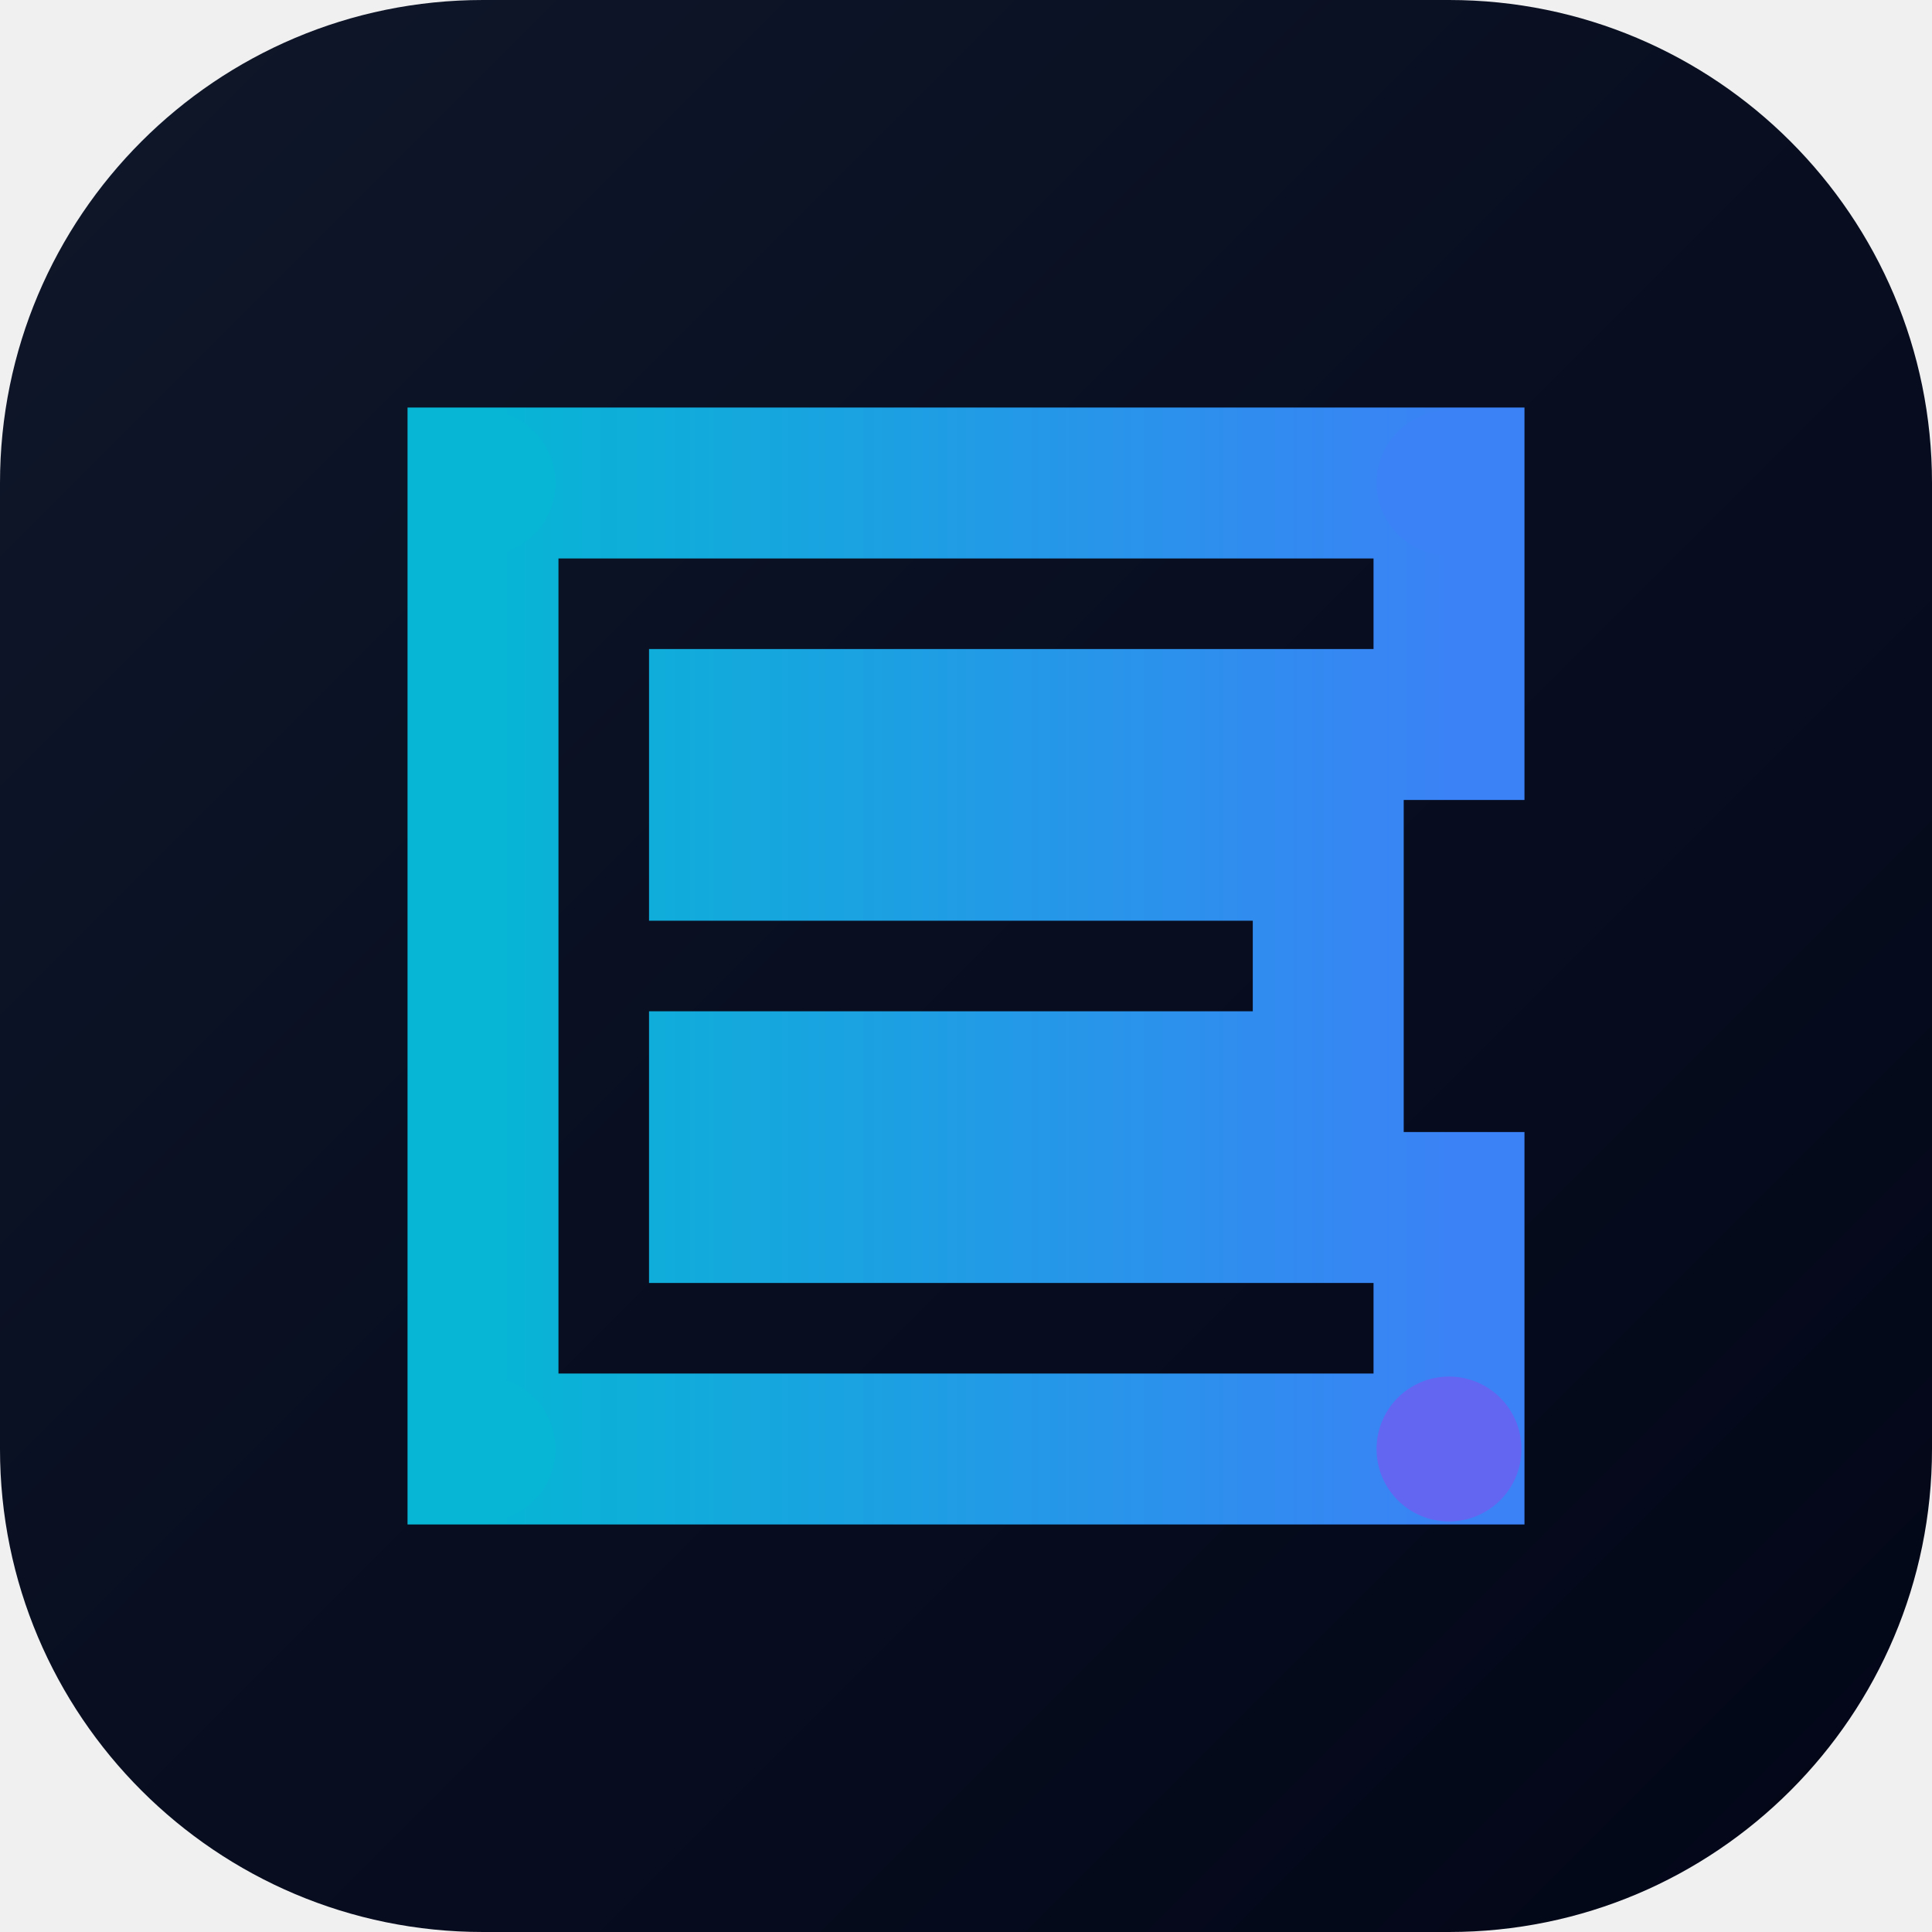
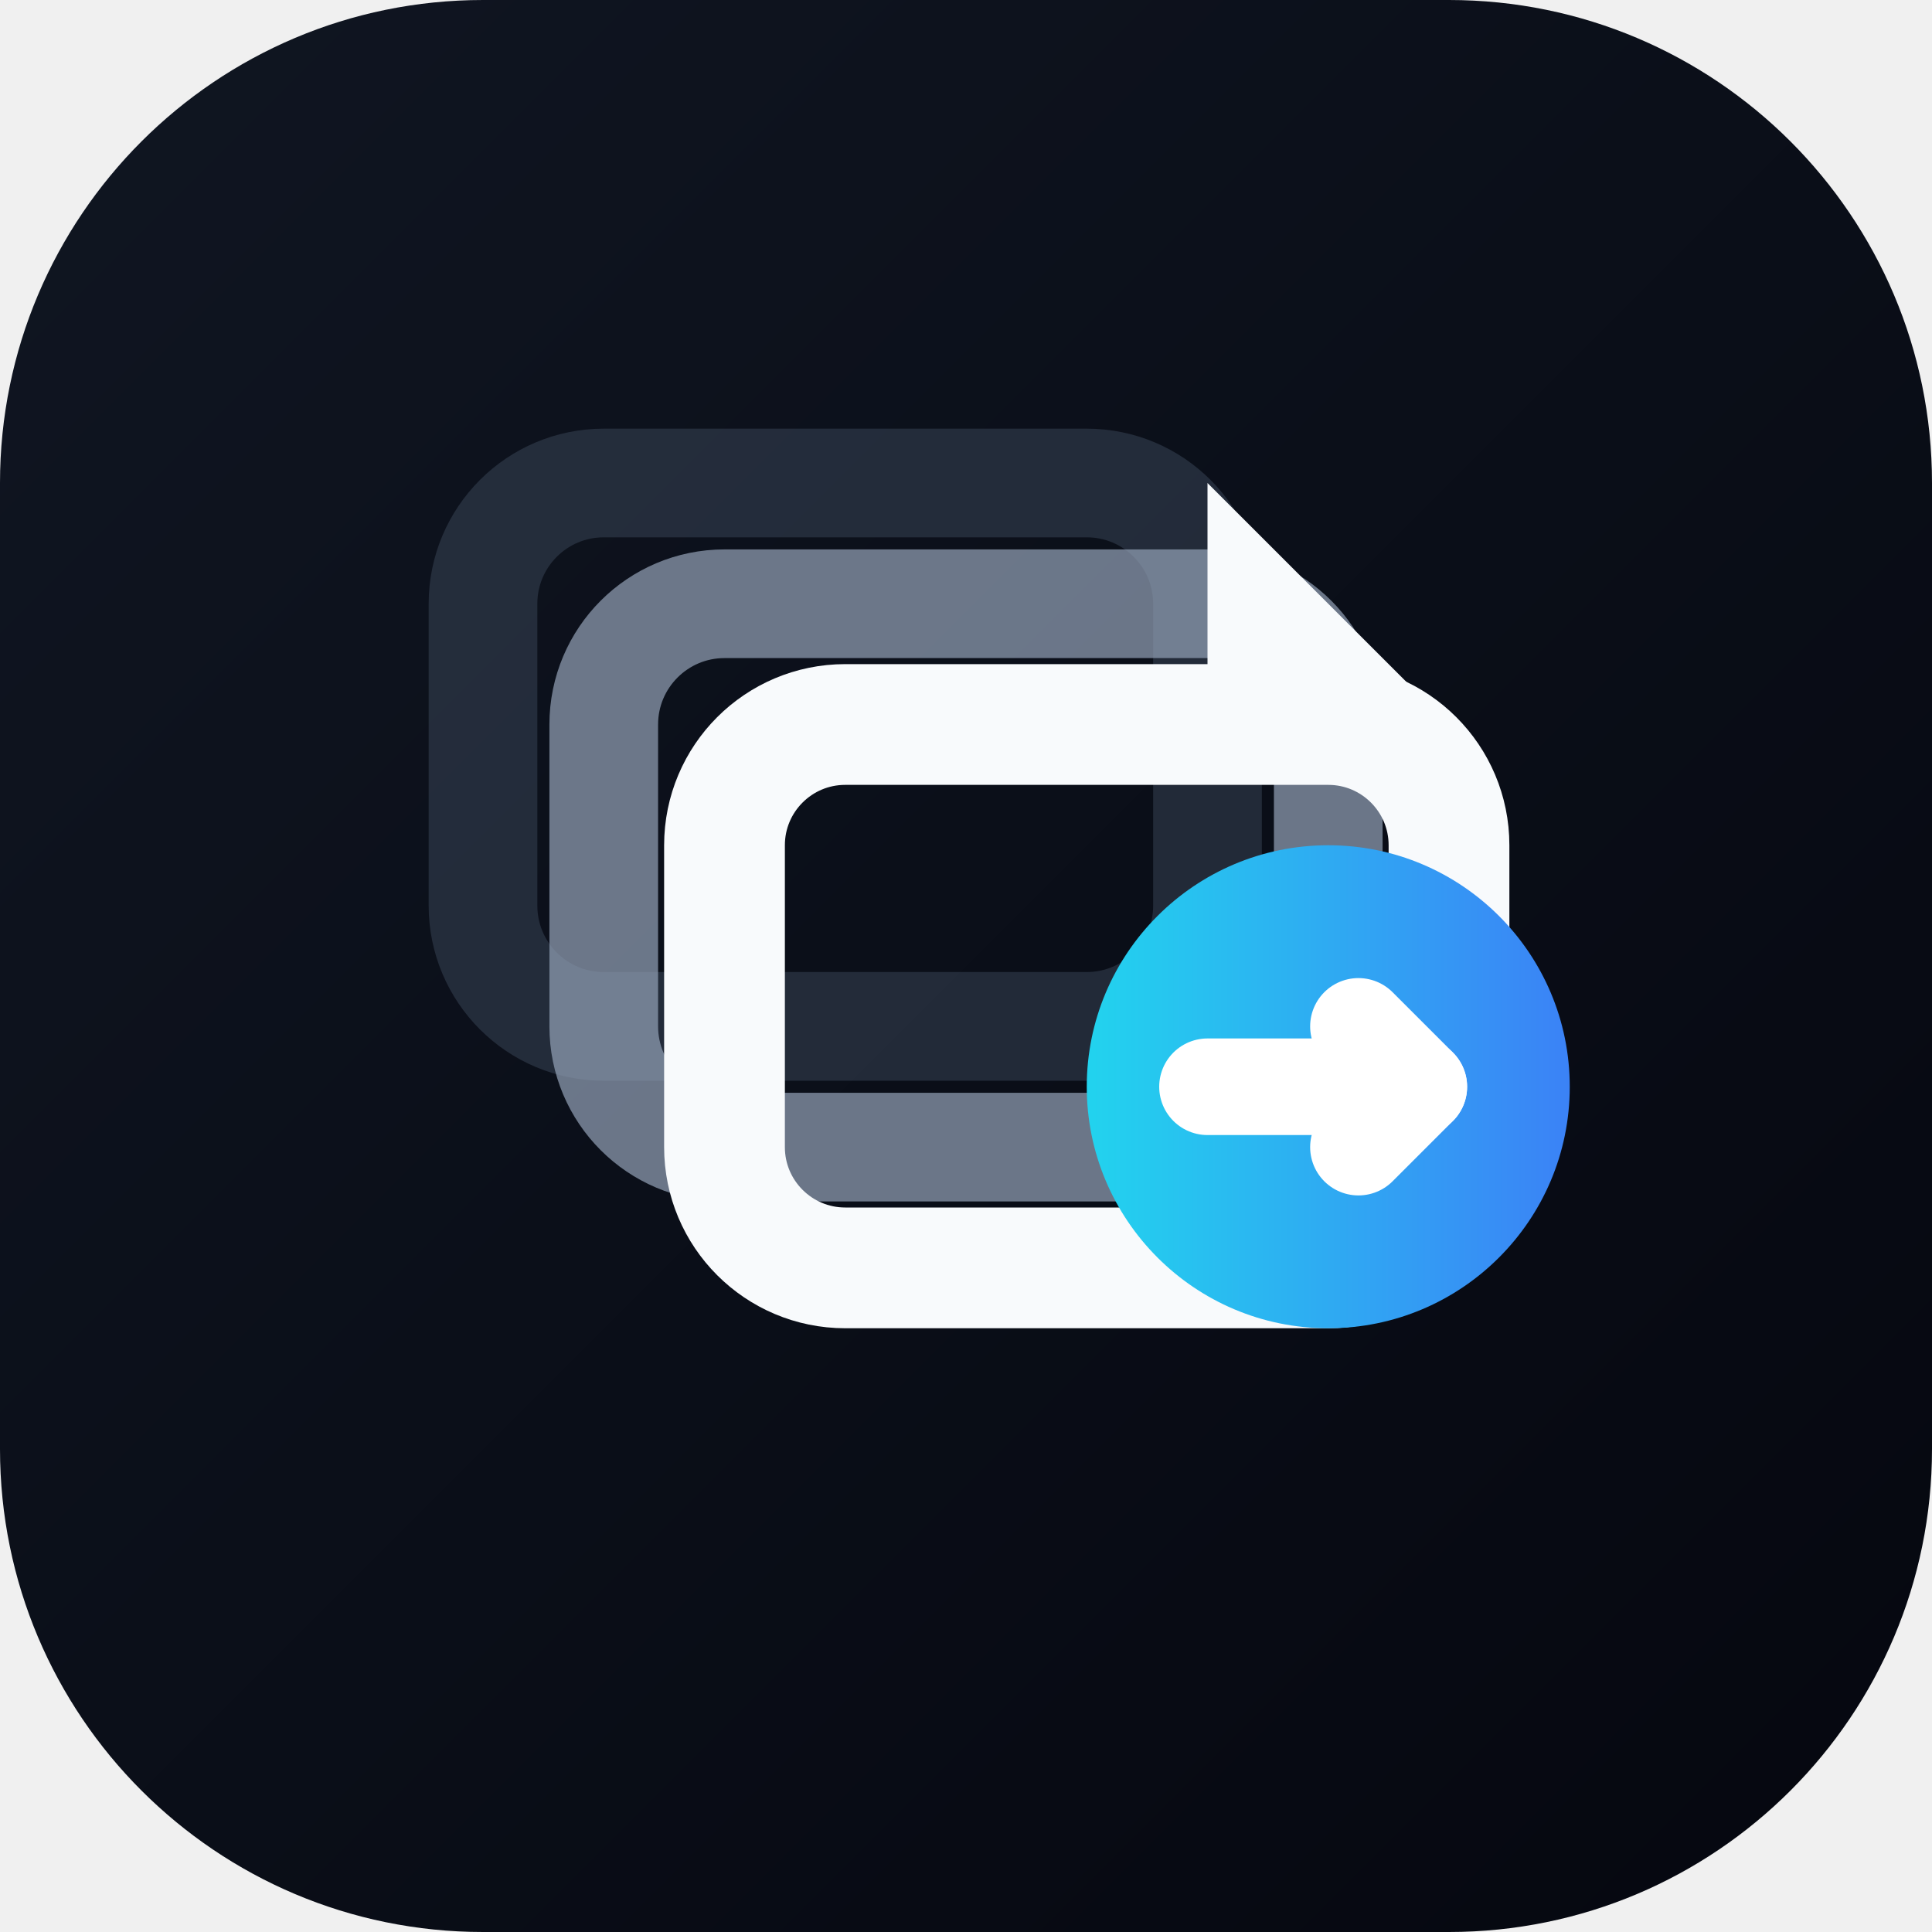
<svg xmlns="http://www.w3.org/2000/svg" width="32" height="32" viewBox="0 0 32 32">
  <defs>
    <linearGradient id="bg" x1="0%" y1="0%" x2="100%" y2="100%">
-       <stop offset="0%" style="stop-color:#0f172a;stop-opacity:1" />
-       <stop offset="100%" style="stop-color:#020617;stop-opacity:1" />
+       <stop offset="0%" style="stop-color:#101622;stop-opacity:1" />
+       <stop offset="100%" style="stop-color:#05070f;stop-opacity:1" />
    </linearGradient>
-     <linearGradient id="accent" x1="0%" y1="0%" x2="100%" y2="0%">
-       <stop offset="0%" style="stop-color:#06b6d4;stop-opacity:1" />
+     <linearGradient id="arrow" x1="0%" y1="0%" x2="100%" y2="0%">
+       <stop offset="0%" style="stop-color:#22d3ee;stop-opacity:1" />
      <stop offset="100%" style="stop-color:#3b82f6;stop-opacity:1" />
    </linearGradient>
  </defs>
  <rect width="32" height="32" rx="8" fill="url(#bg)" />
-   <g transform="translate(8, 8)">
-     <path d="M 0 0 L 16 0 L 16 4 L 4 4 L 4 6 L 14 6 L 14 10 L 4 10 L 4 12 L 16 12 L 16 16 L 0 16 Z" fill="none" stroke="url(#accent)" stroke-width="2.5" stroke-linecap="square" />
-     <circle cx="0" cy="0" r="1.2" fill="#06b6d4" />
-     <circle cx="16" cy="0" r="1.2" fill="#3b82f6" />
-     <circle cx="16" cy="16" r="1.2" fill="#6366f1" />
-     <circle cx="0" cy="16" r="1.2" fill="#06b6d4" />
+   <g transform="translate(6, 6)">
+     <g fill="none" stroke-linecap="round" stroke-linejoin="round">
+       <rect x="2" y="2" width="12" height="9" rx="2" stroke="#475569" stroke-width="1.8" opacity="0.4" />
+       <rect x="4" y="4" width="12" height="9" rx="2" stroke="#94a3b8" stroke-width="1.8" opacity="0.7" />
+       <rect x="6" y="6" width="12" height="9" rx="2" stroke="#f8fafc" stroke-width="2" />
+       <path d="M 14 6 L 18 6 L 14 2 Z" fill="#f8fafc" />
+     </g>
+     <g transform="translate(16, 12)">
+       <circle cx="0" cy="0" r="4" fill="url(#arrow)" />
+       <g stroke="#ffffff" stroke-width="1.6" stroke-linecap="round" stroke-linejoin="round">
+         <path d="M -2 0 L 1.5 0" />
+         <polyline points="0.5 -1 1.5 0 0.5 1" />
+       </g>
+     </g>
  </g>
</svg>
